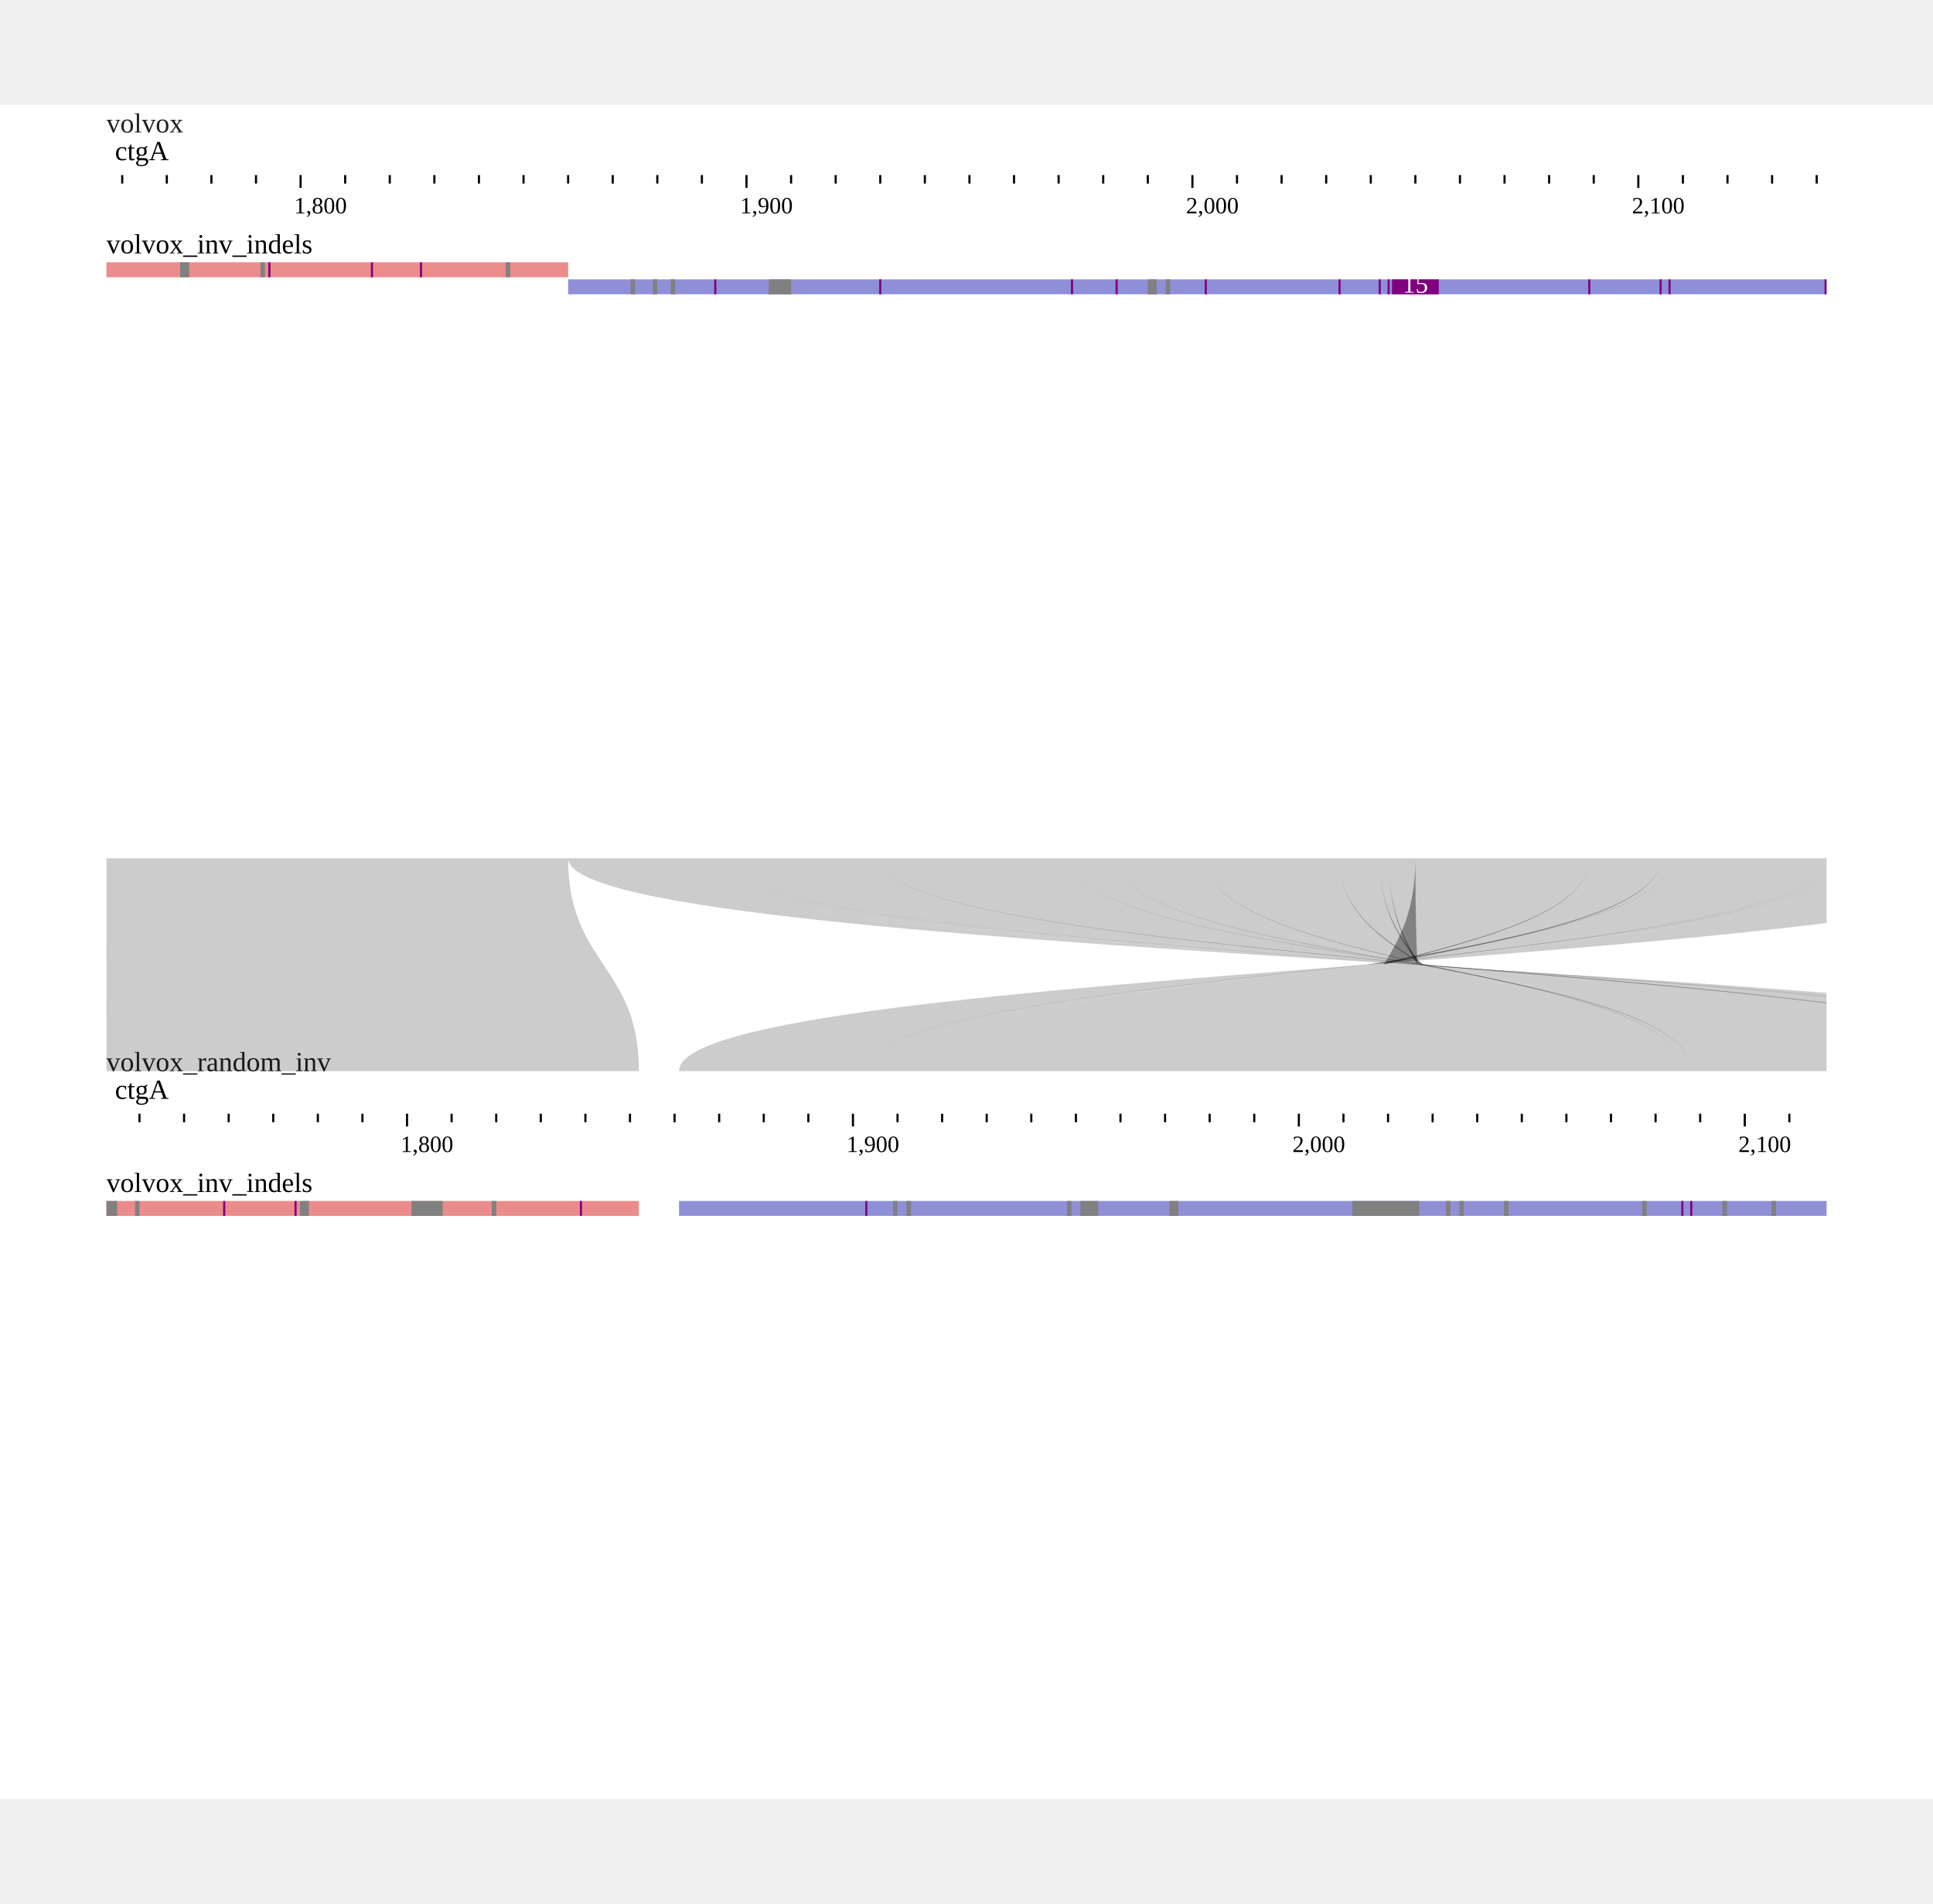
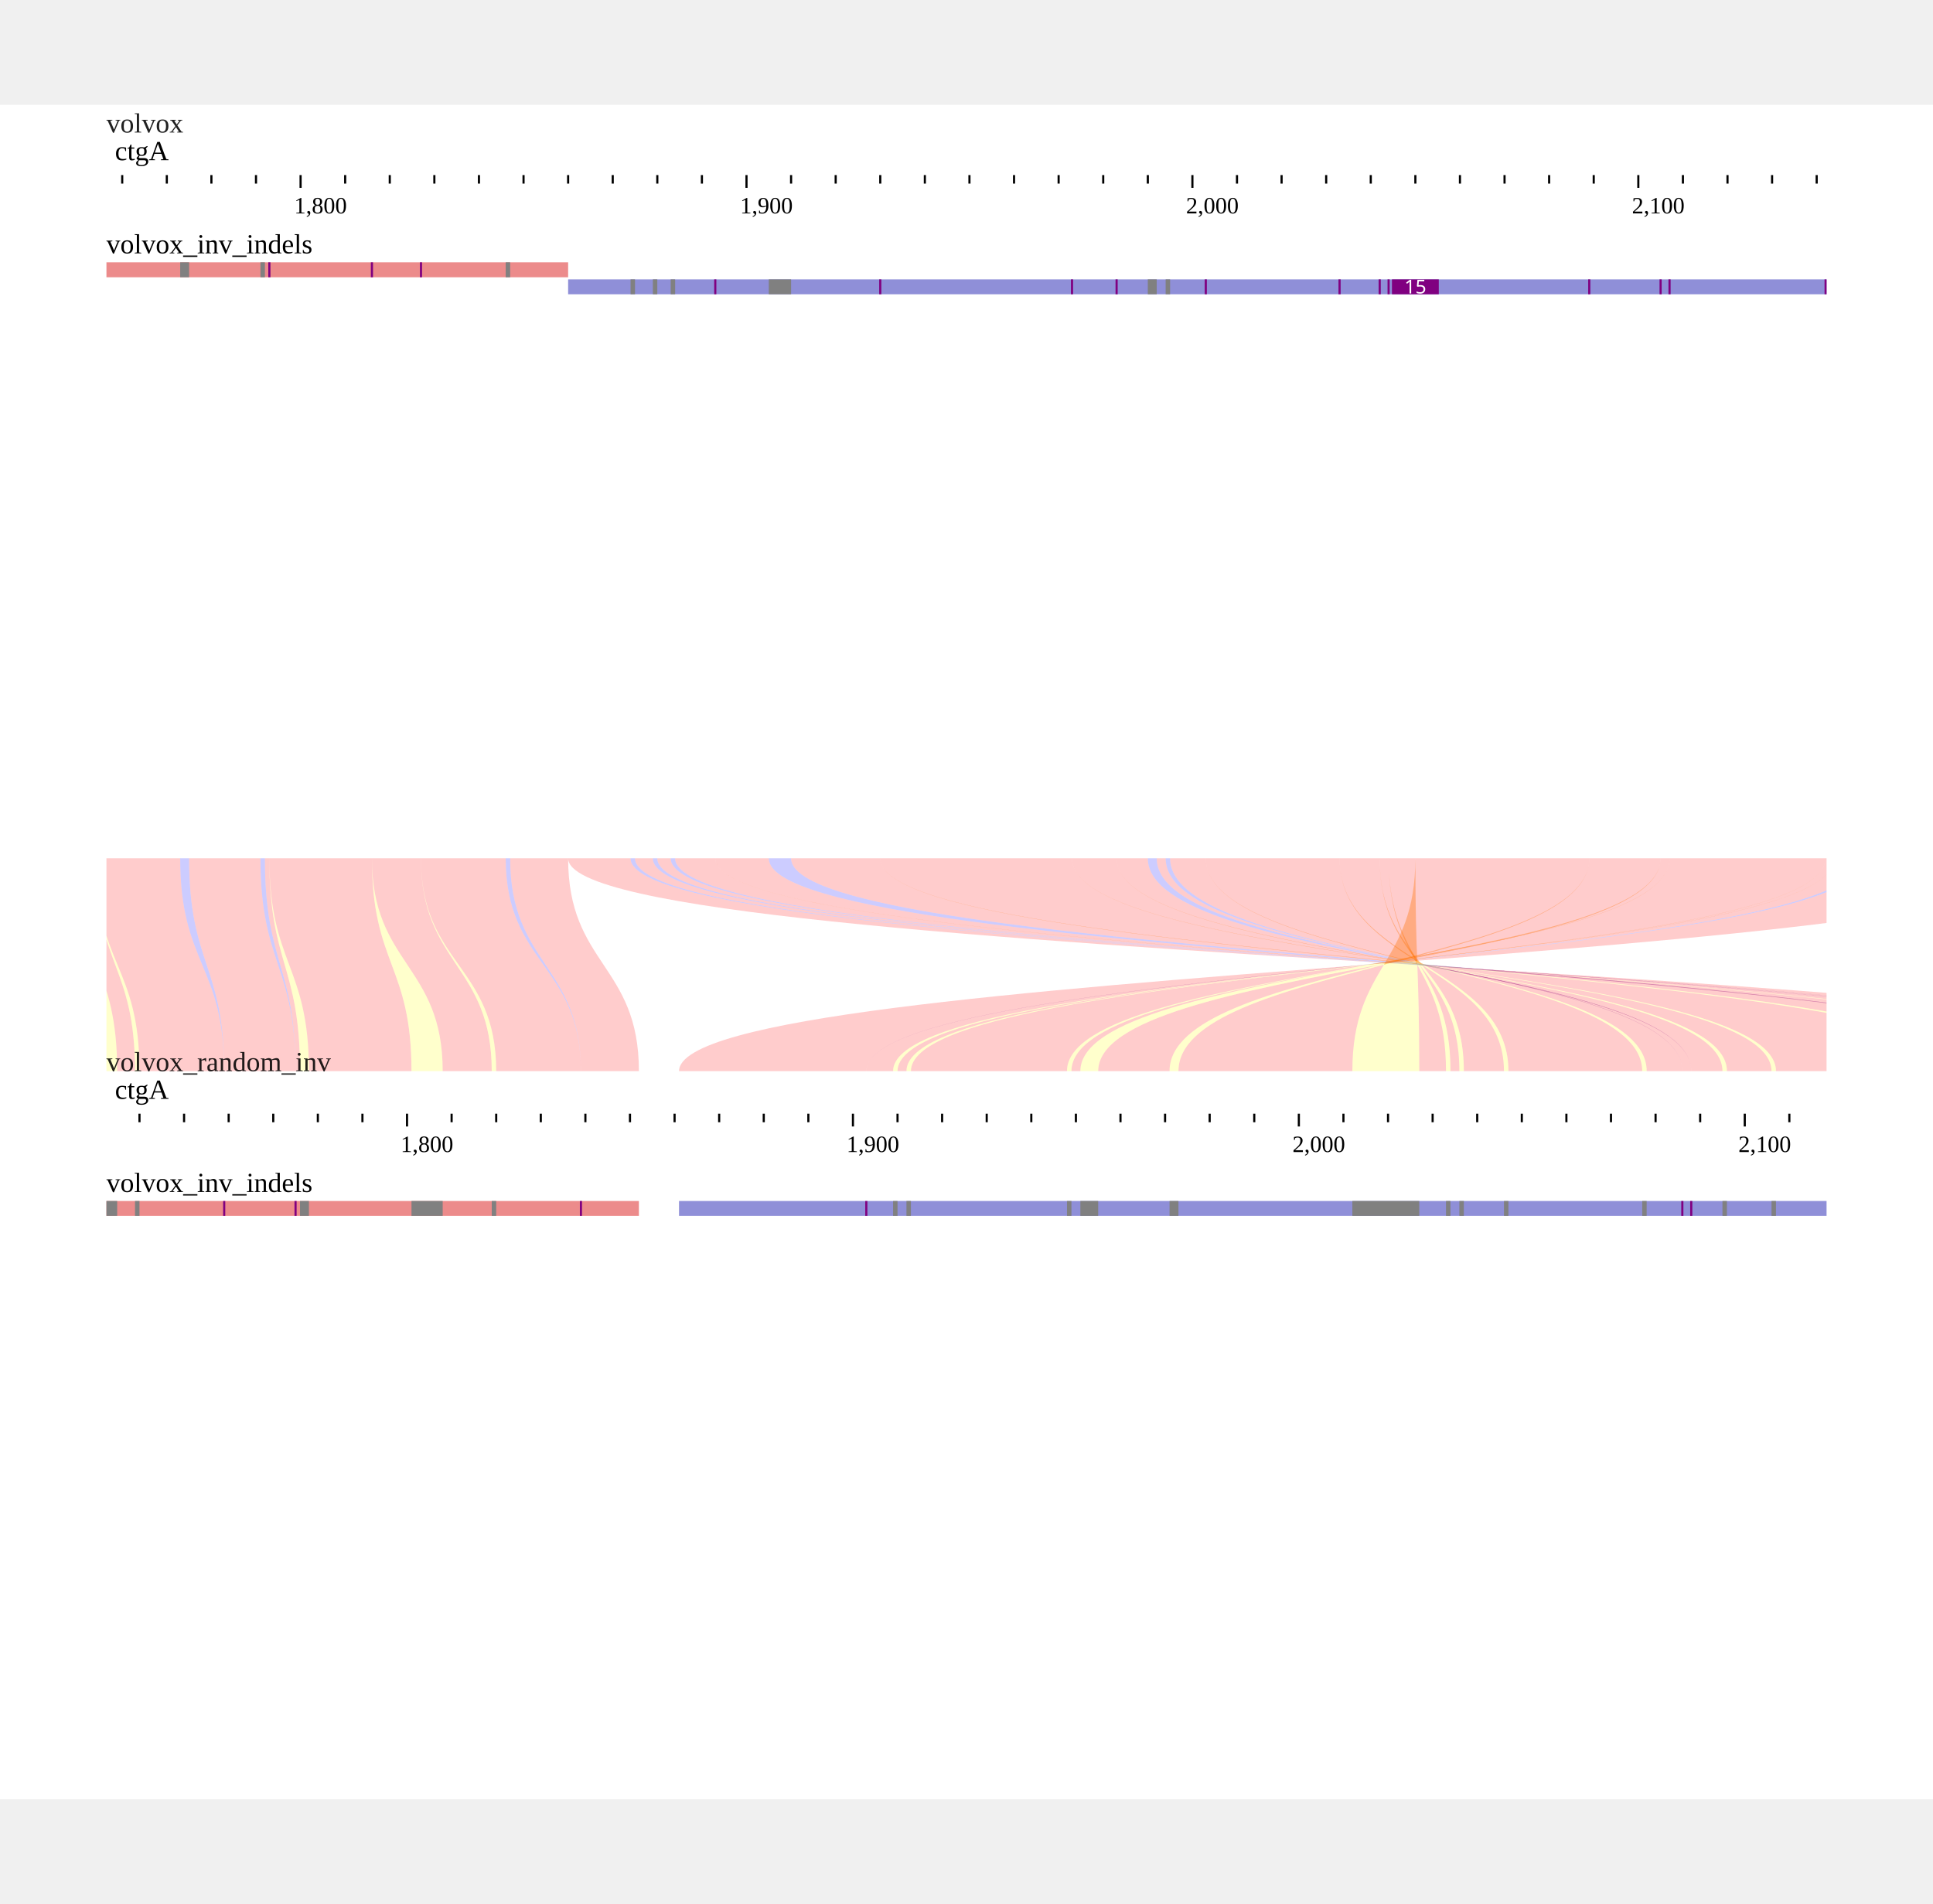
<svg xmlns="http://www.w3.org/2000/svg" width="808" height="796" viewBox="0,0,908,796">
  <rect width="908" height="796" fill="#ffffff" />
  <g transform="translate(50 13)">
    <g transform="translate(0)">
      <text x="0" font-size="13" fill-opacity="0.871" fill="#000000">volvox</text>
      <g>
        <defs>
          <clipPath id="clip-{volvox}ctgA:1756.4618436724566..2141.2146774193548-0">
            <rect x="0" y="0" width="808" height="100" />
          </clipPath>
        </defs>
        <g transform="translate(0 0)">
          <g clip-path="url(#clip-{volvox}ctgA:1756.4618436724566..2141.2146774193548-0)">
            <text x="4" y="13" font-size="13" fill="#000000">ctgA</text>
            <g transform="translate(0 20)">
              <line x1="-34.481" x2="-34.481" y1="0" y2="4" stroke-width="1" stroke="#000000" />
              <line x1="-13.535" x2="-13.535" y1="0" y2="4" stroke-width="1" stroke="#000000" />
              <line x1="7.411" x2="7.411" y1="0" y2="4" stroke-width="1" stroke="#000000" />
              <line x1="28.357" x2="28.357" y1="0" y2="4" stroke-width="1" stroke="#000000" />
              <line x1="49.303" x2="49.303" y1="0" y2="4" stroke-width="1" stroke="#000000" />
              <line x1="70.249" x2="70.249" y1="0" y2="4" stroke-width="1" stroke="#000000" />
              <line x1="91.195" x2="91.195" y1="0" y2="6" stroke-width="1" stroke="#000000" />
              <line x1="112.141" x2="112.141" y1="0" y2="4" stroke-width="1" stroke="#000000" />
              <line x1="133.087" x2="133.087" y1="0" y2="4" stroke-width="1" stroke="#000000" />
              <line x1="154.033" x2="154.033" y1="0" y2="4" stroke-width="1" stroke="#000000" />
              <line x1="174.979" x2="174.979" y1="0" y2="4" stroke-width="1" stroke="#000000" />
              <line x1="195.926" x2="195.926" y1="0" y2="4" stroke-width="1" stroke="#000000" />
              <line x1="216.872" x2="216.872" y1="0" y2="4" stroke-width="1" stroke="#000000" />
              <line x1="237.818" x2="237.818" y1="0" y2="4" stroke-width="1" stroke="#000000" />
              <line x1="258.764" x2="258.764" y1="0" y2="4" stroke-width="1" stroke="#000000" />
              <line x1="279.71" x2="279.71" y1="0" y2="4" stroke-width="1" stroke="#000000" />
              <line x1="300.656" x2="300.656" y1="0" y2="6" stroke-width="1" stroke="#000000" />
              <line x1="321.602" x2="321.602" y1="0" y2="4" stroke-width="1" stroke="#000000" />
              <line x1="342.548" x2="342.548" y1="0" y2="4" stroke-width="1" stroke="#000000" />
              <line x1="363.494" x2="363.494" y1="0" y2="4" stroke-width="1" stroke="#000000" />
              <line x1="384.44" x2="384.44" y1="0" y2="4" stroke-width="1" stroke="#000000" />
              <line x1="405.386" x2="405.386" y1="0" y2="4" stroke-width="1" stroke="#000000" />
              <line x1="426.332" x2="426.332" y1="0" y2="4" stroke-width="1" stroke="#000000" />
              <line x1="447.278" x2="447.278" y1="0" y2="4" stroke-width="1" stroke="#000000" />
              <line x1="468.224" x2="468.224" y1="0" y2="4" stroke-width="1" stroke="#000000" />
              <line x1="489.17" x2="489.17" y1="0" y2="4" stroke-width="1" stroke="#000000" />
              <line x1="510.116" x2="510.116" y1="0" y2="6" stroke-width="1" stroke="#000000" />
              <line x1="531.062" x2="531.062" y1="0" y2="4" stroke-width="1" stroke="#000000" />
              <line x1="552.008" x2="552.008" y1="0" y2="4" stroke-width="1" stroke="#000000" />
              <line x1="572.955" x2="572.955" y1="0" y2="4" stroke-width="1" stroke="#000000" />
              <line x1="593.901" x2="593.901" y1="0" y2="4" stroke-width="1" stroke="#000000" />
              <line x1="614.847" x2="614.847" y1="0" y2="4" stroke-width="1" stroke="#000000" />
              <line x1="635.793" x2="635.793" y1="0" y2="4" stroke-width="1" stroke="#000000" />
              <line x1="656.739" x2="656.739" y1="0" y2="4" stroke-width="1" stroke="#000000" />
              <line x1="677.685" x2="677.685" y1="0" y2="4" stroke-width="1" stroke="#000000" />
              <line x1="698.631" x2="698.631" y1="0" y2="4" stroke-width="1" stroke="#000000" />
              <line x1="719.577" x2="719.577" y1="0" y2="6" stroke-width="1" stroke="#000000" />
              <line x1="740.523" x2="740.523" y1="0" y2="4" stroke-width="1" stroke="#000000" />
              <line x1="761.469" x2="761.469" y1="0" y2="4" stroke-width="1" stroke="#000000" />
              <line x1="782.415" x2="782.415" y1="0" y2="4" stroke-width="1" stroke="#000000" />
              <line x1="803.361" x2="803.361" y1="0" y2="4" stroke-width="1" stroke="#000000" />
              <line x1="824.307" x2="824.307" y1="0" y2="4" stroke-width="1" stroke="#000000" />
              <line x1="845.253" x2="845.253" y1="0" y2="4" stroke-width="1" stroke="#000000" />
              <text x="88.195" y="18" font-size="11" fill="#000000">1,800</text>
              <text x="297.656" y="18" font-size="11" fill="#000000">1,900</text>
              <text x="507.116" y="18" font-size="11" fill="#000000">2,000</text>
              <text x="716.577" y="18" font-size="11" fill="#000000">2,100</text>
            </g>
          </g>
        </g>
      </g>
    </g>
    <g transform="translate(0 43)">
      <g transform="translate(0 0)">
        <defs>
          <clipPath id="track-clip-volvox_inv_indels">
            <rect x="0" y="18" width="808" height="250" />
          </clipPath>
        </defs>
        <g clip-path="url(#track-clip-volvox_inv_indels)">
          <g transform="translate(0 18)">
            <defs>
              <clipPath id="alignments-clip">
                <rect x="0" y="0" width="808" height="250" />
              </clipPath>
            </defs>
            <g clip-path="url(#alignments-clip)">
              <g>
                <rect x="0" y="0" width="216.872" height="7" fill="rgb(236,139,139)" />
                <rect x="216.872" y="8" width="591.128" height="7" fill="rgb(143,143,216)" />
                <rect x="34.641" y="0" width="4.189" height="7" fill="rgb(128,128,128)" />
                <rect x="72.344" y="0" width="2.095" height="7" fill="rgb(128,128,128)" />
                <rect x="187.547" y="0" width="2.095" height="7" fill="rgb(128,128,128)" />
                <rect x="246.196" y="8" width="2.095" height="7" fill="rgb(128,128,128)" />
                <rect x="256.669" y="8" width="2.095" height="7" fill="rgb(128,128,128)" />
                <rect x="265.048" y="8" width="2.095" height="7" fill="rgb(128,128,128)" />
                <rect x="311.129" y="8" width="10.473" height="7" fill="rgb(128,128,128)" />
                <rect x="489.17" y="8" width="4.189" height="7" fill="rgb(128,128,128)" />
                <rect x="497.549" y="8" width="2.095" height="7" fill="rgb(128,128,128)" />
                <rect x="76.033" y="0" width="1" height="7" fill="rgb(128,0,128)" />
                <rect x="124.209" y="0" width="1" height="7" fill="rgb(128,0,128)" />
                <rect x="147.25" y="0" width="1" height="7" fill="rgb(128,0,128)" />
                <rect x="285.494" y="8" width="1" height="7" fill="rgb(128,0,128)" />
                <rect x="362.994" y="8" width="1" height="7" fill="rgb(128,0,128)" />
                <rect x="453.062" y="8" width="1" height="7" fill="rgb(128,0,128)" />
                <rect x="474.008" y="8" width="1" height="7" fill="rgb(128,0,128)" />
                <rect x="515.9" y="8" width="1" height="7" fill="rgb(128,0,128)" />
                <rect x="578.738" y="8" width="1" height="7" fill="rgb(128,0,128)" />
                <rect x="597.59" y="8" width="1" height="7" fill="rgb(128,0,128)" />
                <rect x="601.779" y="8" width="1" height="7" fill="rgb(128,0,128)" />
                <rect x="603.847" y="8" width="22" height="7" fill="rgb(128,0,128)" />
-                 <text x="614.847" y="11.5" fill="white" font="9px sans-serif" text-anchor="middle" dominant-baseline="middle">15</text>
+                 <text x="614.847" y="11.5" fill="white" font-size="9" font-family="sans-serif" text-anchor="middle" dominant-baseline="middle">15</text>
                <rect x="696.036" y="8" width="1" height="7" fill="rgb(128,0,128)" />
                <rect x="729.55" y="8" width="1" height="7" fill="rgb(128,0,128)" />
                <rect x="733.739" y="8" width="1" height="7" fill="rgb(128,0,128)" />
                <rect x="807.05" y="8" width="1" height="7" fill="rgb(128,0,128)" />
              </g>
            </g>
          </g>
        </g>
        <g>
          <text x="0" y="5" fill="#000000" font-size="13" dominant-baseline="hanging">volvox_inv_indels</text>
        </g>
      </g>
    </g>
  </g>
  <g transform="translate(0 341)">
    <defs>
      <clipPath id="synclip-1">
        <rect x="0" y="0" width="808" height="100" />
      </clipPath>
    </defs>
    <g transform="translate(50 13)" clip-path="url(#synclip-1)">
      <g>
-         <path d="M-13.535,0L-13.535,0C-13.535,50 5.046,50 5.046,100L-7.522,100C-7.522,50 -13.535,50 -13.535,0Z" fill="#00000033" stroke="none" />
-         <path d="M-13.535,0L-5.157,0C-5.157,50 13.424,50 13.424,100L5.046,100C5.046,50 -13.535,50 -13.535,0Z" fill="#00000033" stroke="none" />
-         <path d="M-5.157,0L-5.157,0C-5.157,50 15.519,50 15.519,100L13.424,100C13.424,50 -5.157,50 -5.157,0Z" fill="#00000033" stroke="none" />
-         <path d="M-5.157,0L34.641,0C34.641,50 55.316,50 55.316,100L15.519,100C15.519,50 -5.157,50 -5.157,0Z" fill="#00000033" stroke="none" />
-         <path d="M34.641,0L38.83,0C38.83,50 55.316,50 55.316,100L55.316,100C55.316,50 34.641,50 34.641,0Z" fill="#00000033" stroke="none" />
-         <path d="M38.83,0L72.344,0C72.344,50 88.83,50 88.83,100L55.316,100C55.316,50 38.83,50 38.83,0Z" fill="#00000033" stroke="none" />
-         <path d="M72.344,0L74.438,0C74.438,50 88.83,50 88.83,100L88.83,100C88.83,50 72.344,50 72.344,0Z" fill="#00000033" stroke="none" />
-         <path d="M74.438,0L76.533,0C76.533,50 90.925,50 90.925,100L88.83,100C88.83,50 74.438,50 74.438,0Z" fill="#00000033" stroke="none" />
-         <path d="M76.533,0L76.533,0C76.533,50 95.114,50 95.114,100L90.925,100C90.925,50 76.533,50 76.533,0Z" fill="#00000033" stroke="none" />
-         <path d="M76.533,0L124.709,0C124.709,50 143.29,50 143.29,100L95.114,100C95.114,50 76.533,50 76.533,0Z" fill="#00000033" stroke="none" />
-         <path d="M124.709,0L124.709,0C124.709,50 157.952,50 157.952,100L143.29,100C143.29,50 124.709,50 124.709,0Z" fill="#00000033" stroke="none" />
-         <path d="M124.709,0L147.75,0C147.75,50 180.993,50 180.993,100L157.952,100C157.952,50 124.709,50 124.709,0Z" fill="#00000033" stroke="none" />
-         <path d="M147.75,0L147.75,0C147.75,50 183.087,50 183.087,100L180.993,100C180.993,50 147.75,50 147.75,0Z" fill="#00000033" stroke="none" />
-         <path d="M147.75,0L187.547,0C187.547,50 222.885,50 222.885,100L183.087,100C183.087,50 147.75,50 147.75,0Z" fill="#00000033" stroke="none" />
-         <path d="M187.547,0L189.642,0C189.642,50 222.885,50 222.885,100L222.885,100C222.885,50 187.547,50 187.547,0Z" fill="#00000033" stroke="none" />
-         <path d="M189.642,0L216.872,0C216.872,50 250.115,50 250.115,100L222.885,100C222.885,50 189.642,50 189.642,0Z" fill="#00000033" stroke="none" />
-         <path d="M216.872,0L246.196,0C246.196,50 981.132,50 981.132,100L1010.457,100C1010.457,50 216.872,50 216.872,0Z" fill="#00000033" stroke="none" />
-         <path d="M246.196,0L248.291,0C248.291,50 981.132,50 981.132,100L981.132,100C981.132,50 246.196,50 246.196,0Z" fill="#00000033" stroke="none" />
-         <path d="M248.291,0L256.669,0C256.669,50 972.754,50 972.754,100L981.132,100C981.132,50 248.291,50 248.291,0Z" fill="#00000033" stroke="none" />
-         <path d="M256.669,0L258.764,0C258.764,50 972.754,50 972.754,100L972.754,100C972.754,50 256.669,50 256.669,0Z" fill="#00000033" stroke="none" />
-         <path d="M258.764,0L265.048,0C265.048,50 966.47,50 966.47,100L972.754,100C972.754,50 258.764,50 258.764,0Z" fill="#00000033" stroke="none" />
-         <path d="M265.048,0L267.142,0C267.142,50 966.47,50 966.47,100L966.47,100C966.47,50 265.048,50 265.048,0Z" fill="#00000033" stroke="none" />
-         <path d="M267.142,0L285.994,0C285.994,50 947.618,50 947.618,100L966.47,100C966.47,50 267.142,50 267.142,0Z" fill="#00000033" stroke="none" />
-         <path d="M285.994,0L285.994,0C285.994,50 945.524,50 945.524,100L947.618,100C947.618,50 285.994,50 285.994,0Z" fill="#00000033" stroke="none" />
-         <path d="M285.994,0L311.129,0C311.129,50 920.388,50 920.388,100L945.524,100C945.524,50 285.994,50 285.994,0Z" fill="#00000033" stroke="none" />
-         <path d="M311.129,0L321.602,0C321.602,50 920.388,50 920.388,100L920.388,100C920.388,50 311.129,50 311.129,0Z" fill="#00000033" stroke="none" />
-         <path d="M321.602,0L363.494,0C363.494,50 878.496,50 878.496,100L920.388,100C920.388,50 321.602,50 321.602,0Z" fill="#00000033" stroke="none" />
-         <path d="M363.494,0L363.494,0C363.494,50 874.307,50 874.307,100L878.496,100C878.496,50 363.494,50 363.494,0Z" fill="#00000033" stroke="none" />
-         <path d="M363.494,0L453.562,0C453.562,50 784.239,50 784.239,100L874.307,100C874.307,50 363.494,50 363.494,0Z" fill="#00000033" stroke="none" />
-         <path d="M453.562,0L453.562,0C453.562,50 782.145,50 782.145,100L784.239,100C784.239,50 453.562,50 453.562,0Z" fill="#00000033" stroke="none" />
-         <path d="M453.562,0L474.508,0C474.508,50 761.198,50 761.198,100L782.145,100C782.145,50 453.562,50 453.562,0Z" fill="#00000033" stroke="none" />
-         <path d="M474.508,0L474.508,0C474.508,50 759.104,50 759.104,100L761.198,100C761.198,50 474.508,50 474.508,0Z" fill="#00000033" stroke="none" />
-         <path d="M474.508,0L489.17,0C489.17,50 744.442,50 744.442,100L759.104,100C759.104,50 474.508,50 474.508,0Z" fill="#00000033" stroke="none" />
-         <path d="M489.17,0L493.36,0C493.36,50 744.442,50 744.442,100L744.442,100C744.442,50 489.17,50 489.17,0Z" fill="#00000033" stroke="none" />
-         <path d="M493.36,0L497.549,0C497.549,50 740.252,50 740.252,100L744.442,100C744.442,50 493.36,50 493.36,0Z" fill="#00000033" stroke="none" />
-         <path d="M497.549,0L499.643,0C499.643,50 740.252,50 740.252,100L740.252,100C740.252,50 497.549,50 497.549,0Z" fill="#00000033" stroke="none" />
-         <path d="M499.643,0L516.4,0C516.4,50 723.496,50 723.496,100L740.252,100C740.252,50 499.643,50 499.643,0Z" fill="#00000033" stroke="none" />
-         <path d="M516.4,0L516.4,0C516.4,50 721.401,50 721.401,100L723.496,100C723.496,50 516.4,50 516.4,0Z" fill="#00000033" stroke="none" />
-         <path d="M516.4,0L579.238,0C579.238,50 658.563,50 658.563,100L721.401,100C721.401,50 516.4,50 516.4,0Z" fill="#00000033" stroke="none" />
-         <path d="M579.238,0L579.238,0C579.238,50 656.468,50 656.468,100L658.563,100C658.563,50 579.238,50 579.238,0Z" fill="#00000033" stroke="none" />
-         <path d="M579.238,0L598.09,0C598.09,50 637.617,50 637.617,100L656.468,100C656.468,50 579.238,50 579.238,0Z" fill="#00000033" stroke="none" />
-         <path d="M598.09,0L598.09,0C598.09,50 635.522,50 635.522,100L637.617,100C637.617,50 598.09,50 598.09,0Z" fill="#00000033" stroke="none" />
-         <path d="M598.09,0L602.279,0C602.279,50 631.333,50 631.333,100L635.522,100C635.522,50 598.09,50 598.09,0Z" fill="#00000033" stroke="none" />
-         <path d="M602.279,0L602.279,0C602.279,50 629.238,50 629.238,100L631.333,100C631.333,50 602.279,50 602.279,0Z" fill="#00000033" stroke="none" />
-         <path d="M602.279,0L614.847,0C614.847,50 616.671,50 616.671,100L629.238,100C629.238,50 602.279,50 602.279,0Z" fill="#00000033" stroke="none" />
-         <path d="M614.847,0L614.847,0C614.847,50 585.252,50 585.252,100L616.671,100C616.671,50 614.847,50 614.847,0Z" fill="#00000033" stroke="none" />
-         <path d="M614.847,0L696.536,0C696.536,50 503.562,50 503.562,100L585.252,100C585.252,50 614.847,50 614.847,0Z" fill="#00000033" stroke="none" />
-         <path d="M696.536,0L696.536,0C696.536,50 499.373,50 499.373,100L503.562,100C503.562,50 696.536,50 696.536,0Z" fill="#00000033" stroke="none" />
-         <path d="M696.536,0L730.05,0C730.05,50 465.859,50 465.859,100L499.373,100C499.373,50 696.536,50 696.536,0Z" fill="#00000033" stroke="none" />
-         <path d="M730.05,0L730.05,0C730.05,50 457.481,50 457.481,100L465.859,100C465.859,50 730.05,50 730.05,0Z" fill="#00000033" stroke="none" />
-         <path d="M730.05,0L734.239,0C734.239,50 453.291,50 453.291,100L457.481,100C457.481,50 730.05,50 730.05,0Z" fill="#00000033" stroke="none" />
-         <path d="M734.239,0L734.239,0C734.239,50 451.197,50 451.197,100L453.291,100C453.291,50 734.239,50 734.239,0Z" fill="#00000033" stroke="none" />
-         <path d="M734.239,0L807.55,0C807.55,50 377.886,50 377.886,100L451.197,100C451.197,50 734.239,50 734.239,0Z" fill="#00000033" stroke="none" />
-         <path d="M807.55,0L807.55,0C807.55,50 375.791,50 375.791,100L377.886,100C377.886,50 807.55,50 807.55,0Z" fill="#00000033" stroke="none" />
-         <path d="M807.55,0L811.74,0C811.74,50 371.602,50 371.602,100L375.791,100C375.791,50 807.55,50 807.55,0Z" fill="#00000033" stroke="none" />
-         <path d="M811.74,0L811.74,0C811.74,50 369.507,50 369.507,100L371.602,100C371.602,50 811.74,50 811.74,0Z" fill="#00000033" stroke="none" />
-         <path d="M811.74,0L824.307,0C824.307,50 356.94,50 356.94,100L369.507,100C369.507,50 811.74,50 811.74,0Z" fill="#00000033" stroke="none" />
-         <path d="M824.307,0L826.402,0C826.402,50 356.94,50 356.94,100L356.94,100C356.94,50 824.307,50 824.307,0Z" fill="#00000033" stroke="none" />
-         <path d="M826.402,0L914.375,0C914.375,50 268.966,50 268.966,100L356.94,100C356.94,50 826.402,50 826.402,0Z" fill="#00000033" stroke="none" />
+         <path d="M-13.535,0L-13.535,0C-13.535,50 5.046,50 5.046,100L-7.522,100C-7.522,50 -13.535,50 -13.535,0Z" fill="#ffff0033" stroke="none" />
+         <path d="M-13.535,0L-5.157,0C-5.157,50 13.424,50 13.424,100L5.046,100C5.046,50 -13.535,50 -13.535,0Z" fill="#ff000033" stroke="none" />
+         <path d="M-5.157,0L-5.157,0C-5.157,50 15.519,50 15.519,100L13.424,100C13.424,50 -5.157,50 -5.157,0Z" fill="#ffff0033" stroke="none" />
+         <path d="M-5.157,0L34.641,0C34.641,50 55.316,50 55.316,100L15.519,100C15.519,50 -5.157,50 -5.157,0Z" fill="#ff000033" stroke="none" />
+         <path d="M34.641,0L38.83,0C38.83,50 55.316,50 55.316,100L55.316,100C55.316,50 34.641,50 34.641,0Z" fill="#0000ff33" stroke="none" />
+         <path d="M38.83,0L72.344,0C72.344,50 88.83,50 88.83,100L55.316,100C55.316,50 38.83,50 38.83,0Z" fill="#ff000033" stroke="none" />
+         <path d="M72.344,0L74.438,0C74.438,50 88.83,50 88.83,100L88.83,100C88.83,50 72.344,50 72.344,0Z" fill="#0000ff33" stroke="none" />
+         <path d="M74.438,0L76.533,0C76.533,50 90.925,50 90.925,100L88.83,100C88.83,50 74.438,50 74.438,0Z" fill="#ff000033" stroke="none" />
+         <path d="M76.533,0L76.533,0C76.533,50 95.114,50 95.114,100L90.925,100C90.925,50 76.533,50 76.533,0Z" fill="#ffff0033" stroke="none" />
+         <path d="M76.533,0L124.709,0C124.709,50 143.29,50 143.29,100L95.114,100C95.114,50 76.533,50 76.533,0Z" fill="#ff000033" stroke="none" />
+         <path d="M124.709,0L124.709,0C124.709,50 157.952,50 157.952,100L143.29,100C143.29,50 124.709,50 124.709,0Z" fill="#ffff0033" stroke="none" />
+         <path d="M124.709,0L147.75,0C147.75,50 180.993,50 180.993,100L157.952,100C157.952,50 124.709,50 124.709,0Z" fill="#ff000033" stroke="none" />
+         <path d="M147.75,0L147.75,0C147.75,50 183.087,50 183.087,100L180.993,100C180.993,50 147.75,50 147.75,0Z" fill="#ffff0033" stroke="none" />
+         <path d="M147.75,0L187.547,0C187.547,50 222.885,50 222.885,100L183.087,100C183.087,50 147.75,50 147.75,0Z" fill="#ff000033" stroke="none" />
+         <path d="M187.547,0L189.642,0C189.642,50 222.885,50 222.885,100L222.885,100C222.885,50 187.547,50 187.547,0Z" fill="#0000ff33" stroke="none" />
+         <path d="M189.642,0L216.872,0C216.872,50 250.115,50 250.115,100L222.885,100C222.885,50 189.642,50 189.642,0Z" fill="#ff000033" stroke="none" />
+         <path d="M216.872,0L246.196,0C246.196,50 981.132,50 981.132,100L1010.457,100C1010.457,50 216.872,50 216.872,0Z" fill="#ff000033" stroke="none" />
+         <path d="M246.196,0L248.291,0C248.291,50 981.132,50 981.132,100L981.132,100C981.132,50 246.196,50 246.196,0Z" fill="#0000ff33" stroke="none" />
+         <path d="M248.291,0L256.669,0C256.669,50 972.754,50 972.754,100L981.132,100C981.132,50 248.291,50 248.291,0Z" fill="#ff000033" stroke="none" />
+         <path d="M256.669,0L258.764,0C258.764,50 972.754,50 972.754,100L972.754,100C972.754,50 256.669,50 256.669,0Z" fill="#0000ff33" stroke="none" />
+         <path d="M258.764,0L265.048,0C265.048,50 966.47,50 966.47,100L972.754,100C972.754,50 258.764,50 258.764,0Z" fill="#ff000033" stroke="none" />
+         <path d="M265.048,0L267.142,0C267.142,50 966.47,50 966.47,100L966.47,100C966.47,50 265.048,50 265.048,0Z" fill="#0000ff33" stroke="none" />
+         <path d="M267.142,0L285.994,0C285.994,50 947.618,50 947.618,100L966.47,100C966.47,50 267.142,50 267.142,0Z" fill="#ff000033" stroke="none" />
+         <path d="M285.994,0L285.994,0C285.994,50 945.524,50 945.524,100L947.618,100C947.618,50 285.994,50 285.994,0Z" fill="#ffff0033" stroke="none" />
+         <path d="M285.994,0L311.129,0C311.129,50 920.388,50 920.388,100L945.524,100C945.524,50 285.994,50 285.994,0Z" fill="#ff000033" stroke="none" />
+         <path d="M311.129,0L321.602,0C321.602,50 920.388,50 920.388,100L920.388,100C920.388,50 311.129,50 311.129,0Z" fill="#0000ff33" stroke="none" />
+         <path d="M321.602,0L363.494,0C363.494,50 878.496,50 878.496,100L920.388,100C920.388,50 321.602,50 321.602,0Z" fill="#ff000033" stroke="none" />
+         <path d="M363.494,0L363.494,0C363.494,50 874.307,50 874.307,100L878.496,100C878.496,50 363.494,50 363.494,0Z" fill="#ffff0033" stroke="none" />
+         <path d="M363.494,0L453.562,0C453.562,50 784.239,50 784.239,100L874.307,100C874.307,50 363.494,50 363.494,0Z" fill="#ff000033" stroke="none" />
+         <path d="M453.562,0L453.562,0C453.562,50 782.145,50 782.145,100L784.239,100C784.239,50 453.562,50 453.562,0Z" fill="#ffff0033" stroke="none" />
+         <path d="M453.562,0L474.508,0C474.508,50 761.198,50 761.198,100L782.145,100C782.145,50 453.562,50 453.562,0Z" fill="#ff000033" stroke="none" />
+         <path d="M474.508,0L474.508,0C474.508,50 759.104,50 759.104,100L761.198,100C761.198,50 474.508,50 474.508,0Z" fill="#ffff0033" stroke="none" />
+         <path d="M474.508,0L489.17,0C489.17,50 744.442,50 744.442,100L759.104,100C759.104,50 474.508,50 474.508,0Z" fill="#ff000033" stroke="none" />
+         <path d="M489.17,0L493.36,0C493.36,50 744.442,50 744.442,100L744.442,100C744.442,50 489.17,50 489.17,0Z" fill="#0000ff33" stroke="none" />
+         <path d="M493.36,0L497.549,0C497.549,50 740.252,50 740.252,100L744.442,100C744.442,50 493.36,50 493.36,0Z" fill="#ff000033" stroke="none" />
+         <path d="M497.549,0L499.643,0C499.643,50 740.252,50 740.252,100L740.252,100C740.252,50 497.549,50 497.549,0Z" fill="#0000ff33" stroke="none" />
+         <path d="M499.643,0L516.4,0C516.4,50 723.496,50 723.496,100L740.252,100C740.252,50 499.643,50 499.643,0Z" fill="#ff000033" stroke="none" />
+         <path d="M516.4,0L516.4,0C516.4,50 721.401,50 721.401,100L723.496,100C723.496,50 516.4,50 516.4,0Z" fill="#ffff0033" stroke="none" />
+         <path d="M516.4,0L579.238,0C579.238,50 658.563,50 658.563,100L721.401,100C721.401,50 516.4,50 516.4,0Z" fill="#ff000033" stroke="none" />
+         <path d="M579.238,0L579.238,0C579.238,50 656.468,50 656.468,100L658.563,100C658.563,50 579.238,50 579.238,0Z" fill="#ffff0033" stroke="none" />
+         <path d="M579.238,0L598.09,0C598.09,50 637.617,50 637.617,100L656.468,100C656.468,50 579.238,50 579.238,0Z" fill="#ff000033" stroke="none" />
+         <path d="M598.09,0L598.09,0C598.09,50 635.522,50 635.522,100L637.617,100C637.617,50 598.09,50 598.09,0Z" fill="#ffff0033" stroke="none" />
+         <path d="M598.09,0L602.279,0C602.279,50 631.333,50 631.333,100L635.522,100C635.522,50 598.09,50 598.09,0Z" fill="#ff000033" stroke="none" />
+         <path d="M602.279,0L602.279,0C602.279,50 629.238,50 629.238,100L631.333,100C631.333,50 602.279,50 602.279,0Z" fill="#ffff0033" stroke="none" />
+         <path d="M602.279,0L614.847,0C614.847,50 616.671,50 616.671,100L629.238,100C629.238,50 602.279,50 602.279,0Z" fill="#ff000033" stroke="none" />
+         <path d="M614.847,0L614.847,0C614.847,50 585.252,50 585.252,100L616.671,100C616.671,50 614.847,50 614.847,0Z" fill="#ffff0033" stroke="none" />
+         <path d="M614.847,0L696.536,0C696.536,50 503.562,50 503.562,100L585.252,100C585.252,50 614.847,50 614.847,0Z" fill="#ff000033" stroke="none" />
+         <path d="M696.536,0L696.536,0C696.536,50 499.373,50 499.373,100L503.562,100C503.562,50 696.536,50 696.536,0Z" fill="#ffff0033" stroke="none" />
+         <path d="M696.536,0L730.05,0C730.05,50 465.859,50 465.859,100L499.373,100C499.373,50 696.536,50 696.536,0Z" fill="#ff000033" stroke="none" />
+         <path d="M730.05,0L730.05,0C730.05,50 457.481,50 457.481,100L465.859,100C465.859,50 730.05,50 730.05,0Z" fill="#ffff0033" stroke="none" />
+         <path d="M730.05,0L734.239,0C734.239,50 453.291,50 453.291,100L457.481,100C457.481,50 730.05,50 730.05,0Z" fill="#ff000033" stroke="none" />
+         <path d="M734.239,0L734.239,0C734.239,50 451.197,50 451.197,100L453.291,100C453.291,50 734.239,50 734.239,0Z" fill="#ffff0033" stroke="none" />
+         <path d="M734.239,0L807.55,0C807.55,50 377.886,50 377.886,100L451.197,100C451.197,50 734.239,50 734.239,0Z" fill="#ff000033" stroke="none" />
+         <path d="M807.55,0L807.55,0C807.55,50 375.791,50 375.791,100L377.886,100C377.886,50 807.55,50 807.55,0Z" fill="#ffff0033" stroke="none" />
+         <path d="M807.55,0L811.74,0C811.74,50 371.602,50 371.602,100L375.791,100C375.791,50 807.55,50 807.55,0Z" fill="#ff000033" stroke="none" />
+         <path d="M811.74,0L811.74,0C811.74,50 369.507,50 369.507,100L371.602,100C371.602,50 811.74,50 811.74,0Z" fill="#ffff0033" stroke="none" />
+         <path d="M811.74,0L824.307,0C824.307,50 356.94,50 356.94,100L369.507,100C369.507,50 811.74,50 811.74,0Z" fill="#ff000033" stroke="none" />
+         <path d="M824.307,0L826.402,0C826.402,50 356.94,50 356.94,100L356.94,100C356.94,50 824.307,50 824.307,0Z" fill="#0000ff33" stroke="none" />
+         <path d="M826.402,0L914.375,0C914.375,50 268.966,50 268.966,100L356.94,100C356.94,50 826.402,50 826.402,0Z" fill="#ff000033" stroke="none" />
      </g>
    </g>
    <g transform="translate(0 100)">
      <g transform="translate(50 13)">
        <g transform="translate(0)">
          <text x="0" font-size="13" fill-opacity="0.871" fill="#000000">volvox_random_inv</text>
          <g>
            <defs>
              <clipPath id="clip-{volvox_random_inv}ctgA:1732.5910000000001..2117.3438337468983-0">
                <rect x="0" y="0" width="808" height="100" />
              </clipPath>
            </defs>
            <g transform="translate(0 0)">
              <g clip-path="url(#clip-{volvox_random_inv}ctgA:1732.5910000000001..2117.3438337468983-0)">
                <text x="4" y="13" font-size="13" fill="#000000">ctgA</text>
                <g transform="translate(0 20)">
                  <line x1="-26.373" x2="-26.373" y1="0" y2="4" stroke-width="1" stroke="#000000" />
                  <line x1="-5.427" x2="-5.427" y1="0" y2="4" stroke-width="1" stroke="#000000" />
                  <line x1="15.519" x2="15.519" y1="0" y2="4" stroke-width="1" stroke="#000000" />
                  <line x1="36.465" x2="36.465" y1="0" y2="4" stroke-width="1" stroke="#000000" />
                  <line x1="57.411" x2="57.411" y1="0" y2="4" stroke-width="1" stroke="#000000" />
                  <line x1="78.357" x2="78.357" y1="0" y2="4" stroke-width="1" stroke="#000000" />
                  <line x1="99.303" x2="99.303" y1="0" y2="4" stroke-width="1" stroke="#000000" />
                  <line x1="120.249" x2="120.249" y1="0" y2="4" stroke-width="1" stroke="#000000" />
                  <line x1="141.195" x2="141.195" y1="0" y2="6" stroke-width="1" stroke="#000000" />
                  <line x1="162.141" x2="162.141" y1="0" y2="4" stroke-width="1" stroke="#000000" />
                  <line x1="183.087" x2="183.087" y1="0" y2="4" stroke-width="1" stroke="#000000" />
                  <line x1="204.033" x2="204.033" y1="0" y2="4" stroke-width="1" stroke="#000000" />
                  <line x1="224.979" x2="224.979" y1="0" y2="4" stroke-width="1" stroke="#000000" />
                  <line x1="245.926" x2="245.926" y1="0" y2="4" stroke-width="1" stroke="#000000" />
                  <line x1="266.872" x2="266.872" y1="0" y2="4" stroke-width="1" stroke="#000000" />
                  <line x1="287.818" x2="287.818" y1="0" y2="4" stroke-width="1" stroke="#000000" />
                  <line x1="308.764" x2="308.764" y1="0" y2="4" stroke-width="1" stroke="#000000" />
                  <line x1="329.71" x2="329.71" y1="0" y2="4" stroke-width="1" stroke="#000000" />
                  <line x1="350.656" x2="350.656" y1="0" y2="6" stroke-width="1" stroke="#000000" />
                  <line x1="371.602" x2="371.602" y1="0" y2="4" stroke-width="1" stroke="#000000" />
                  <line x1="392.548" x2="392.548" y1="0" y2="4" stroke-width="1" stroke="#000000" />
                  <line x1="413.494" x2="413.494" y1="0" y2="4" stroke-width="1" stroke="#000000" />
                  <line x1="434.44" x2="434.44" y1="0" y2="4" stroke-width="1" stroke="#000000" />
                  <line x1="455.386" x2="455.386" y1="0" y2="4" stroke-width="1" stroke="#000000" />
                  <line x1="476.332" x2="476.332" y1="0" y2="4" stroke-width="1" stroke="#000000" />
                  <line x1="497.278" x2="497.278" y1="0" y2="4" stroke-width="1" stroke="#000000" />
                  <line x1="518.224" x2="518.224" y1="0" y2="4" stroke-width="1" stroke="#000000" />
                  <line x1="539.17" x2="539.17" y1="0" y2="4" stroke-width="1" stroke="#000000" />
                  <line x1="560.116" x2="560.116" y1="0" y2="6" stroke-width="1" stroke="#000000" />
                  <line x1="581.062" x2="581.062" y1="0" y2="4" stroke-width="1" stroke="#000000" />
                  <line x1="602.008" x2="602.008" y1="0" y2="4" stroke-width="1" stroke="#000000" />
                  <line x1="622.955" x2="622.955" y1="0" y2="4" stroke-width="1" stroke="#000000" />
                  <line x1="643.901" x2="643.901" y1="0" y2="4" stroke-width="1" stroke="#000000" />
                  <line x1="664.847" x2="664.847" y1="0" y2="4" stroke-width="1" stroke="#000000" />
                  <line x1="685.793" x2="685.793" y1="0" y2="4" stroke-width="1" stroke="#000000" />
                  <line x1="706.739" x2="706.739" y1="0" y2="4" stroke-width="1" stroke="#000000" />
                  <line x1="727.685" x2="727.685" y1="0" y2="4" stroke-width="1" stroke="#000000" />
                  <line x1="748.631" x2="748.631" y1="0" y2="4" stroke-width="1" stroke="#000000" />
                  <line x1="769.577" x2="769.577" y1="0" y2="6" stroke-width="1" stroke="#000000" />
                  <line x1="790.523" x2="790.523" y1="0" y2="4" stroke-width="1" stroke="#000000" />
                  <line x1="811.469" x2="811.469" y1="0" y2="4" stroke-width="1" stroke="#000000" />
                  <line x1="832.415" x2="832.415" y1="0" y2="4" stroke-width="1" stroke="#000000" />
                  <text x="138.195" y="18" font-size="11" fill="#000000">1,800</text>
                  <text x="347.656" y="18" font-size="11" fill="#000000">1,900</text>
                  <text x="557.116" y="18" font-size="11" fill="#000000">2,000</text>
                  <text x="766.577" y="18" font-size="11" fill="#000000">2,100</text>
                </g>
              </g>
            </g>
          </g>
        </g>
        <g transform="translate(0 43)">
          <g transform="translate(0 0)">
            <defs>
              <clipPath id="track-clip-volvox_inv_indels">
                <rect x="0" y="18" width="808" height="250" />
              </clipPath>
            </defs>
            <g clip-path="url(#track-clip-volvox_inv_indels)">
              <g transform="translate(0 18)">
                <defs>
                  <clipPath id="alignments-clip">
                    <rect x="0" y="0" width="808" height="250" />
                  </clipPath>
                </defs>
                <g clip-path="url(#alignments-clip)">
                  <g>
                    <rect x="0" y="0" width="250.115" height="7" fill="rgb(236,139,139)" />
                    <rect x="268.966" y="0" width="539.034" height="7" fill="rgb(143,143,216)" />
                    <rect x="0" y="0" width="5.046" height="7" fill="rgb(128,128,128)" />
                    <rect x="13.424" y="0" width="2.095" height="7" fill="rgb(128,128,128)" />
                    <rect x="90.925" y="0" width="4.189" height="7" fill="rgb(128,128,128)" />
                    <rect x="143.29" y="0" width="14.662" height="7" fill="rgb(128,128,128)" />
                    <rect x="180.993" y="0" width="2.095" height="7" fill="rgb(128,128,128)" />
                    <rect x="369.507" y="0" width="2.095" height="7" fill="rgb(128,128,128)" />
                    <rect x="375.791" y="0" width="2.095" height="7" fill="rgb(128,128,128)" />
                    <rect x="451.197" y="0" width="2.095" height="7" fill="rgb(128,128,128)" />
                    <rect x="457.481" y="0" width="8.378" height="7" fill="rgb(128,128,128)" />
                    <rect x="499.373" y="0" width="4.189" height="7" fill="rgb(128,128,128)" />
                    <rect x="585.252" y="0" width="31.419" height="7" fill="rgb(128,128,128)" />
                    <rect x="629.238" y="0" width="2.095" height="7" fill="rgb(128,128,128)" />
                    <rect x="635.522" y="0" width="2.095" height="7" fill="rgb(128,128,128)" />
                    <rect x="656.468" y="0" width="2.095" height="7" fill="rgb(128,128,128)" />
                    <rect x="721.401" y="0" width="2.095" height="7" fill="rgb(128,128,128)" />
                    <rect x="759.104" y="0" width="2.095" height="7" fill="rgb(128,128,128)" />
                    <rect x="782.145" y="0" width="2.095" height="7" fill="rgb(128,128,128)" />
                    <rect x="54.816" y="0" width="1" height="7" fill="rgb(128,0,128)" />
                    <rect x="88.33" y="0" width="1" height="7" fill="rgb(128,0,128)" />
                    <rect x="222.385" y="0" width="1" height="7" fill="rgb(128,0,128)" />
                    <rect x="356.44" y="0" width="1" height="7" fill="rgb(128,0,128)" />
                    <rect x="739.752" y="0" width="1" height="7" fill="rgb(128,0,128)" />
                    <rect x="743.942" y="0" width="1" height="7" fill="rgb(128,0,128)" />
                  </g>
                </g>
              </g>
            </g>
            <g>
              <text x="0" y="5" fill="#000000" font-size="13" dominant-baseline="hanging">volvox_inv_indels</text>
            </g>
          </g>
        </g>
      </g>
    </g>
  </g>
</svg>
